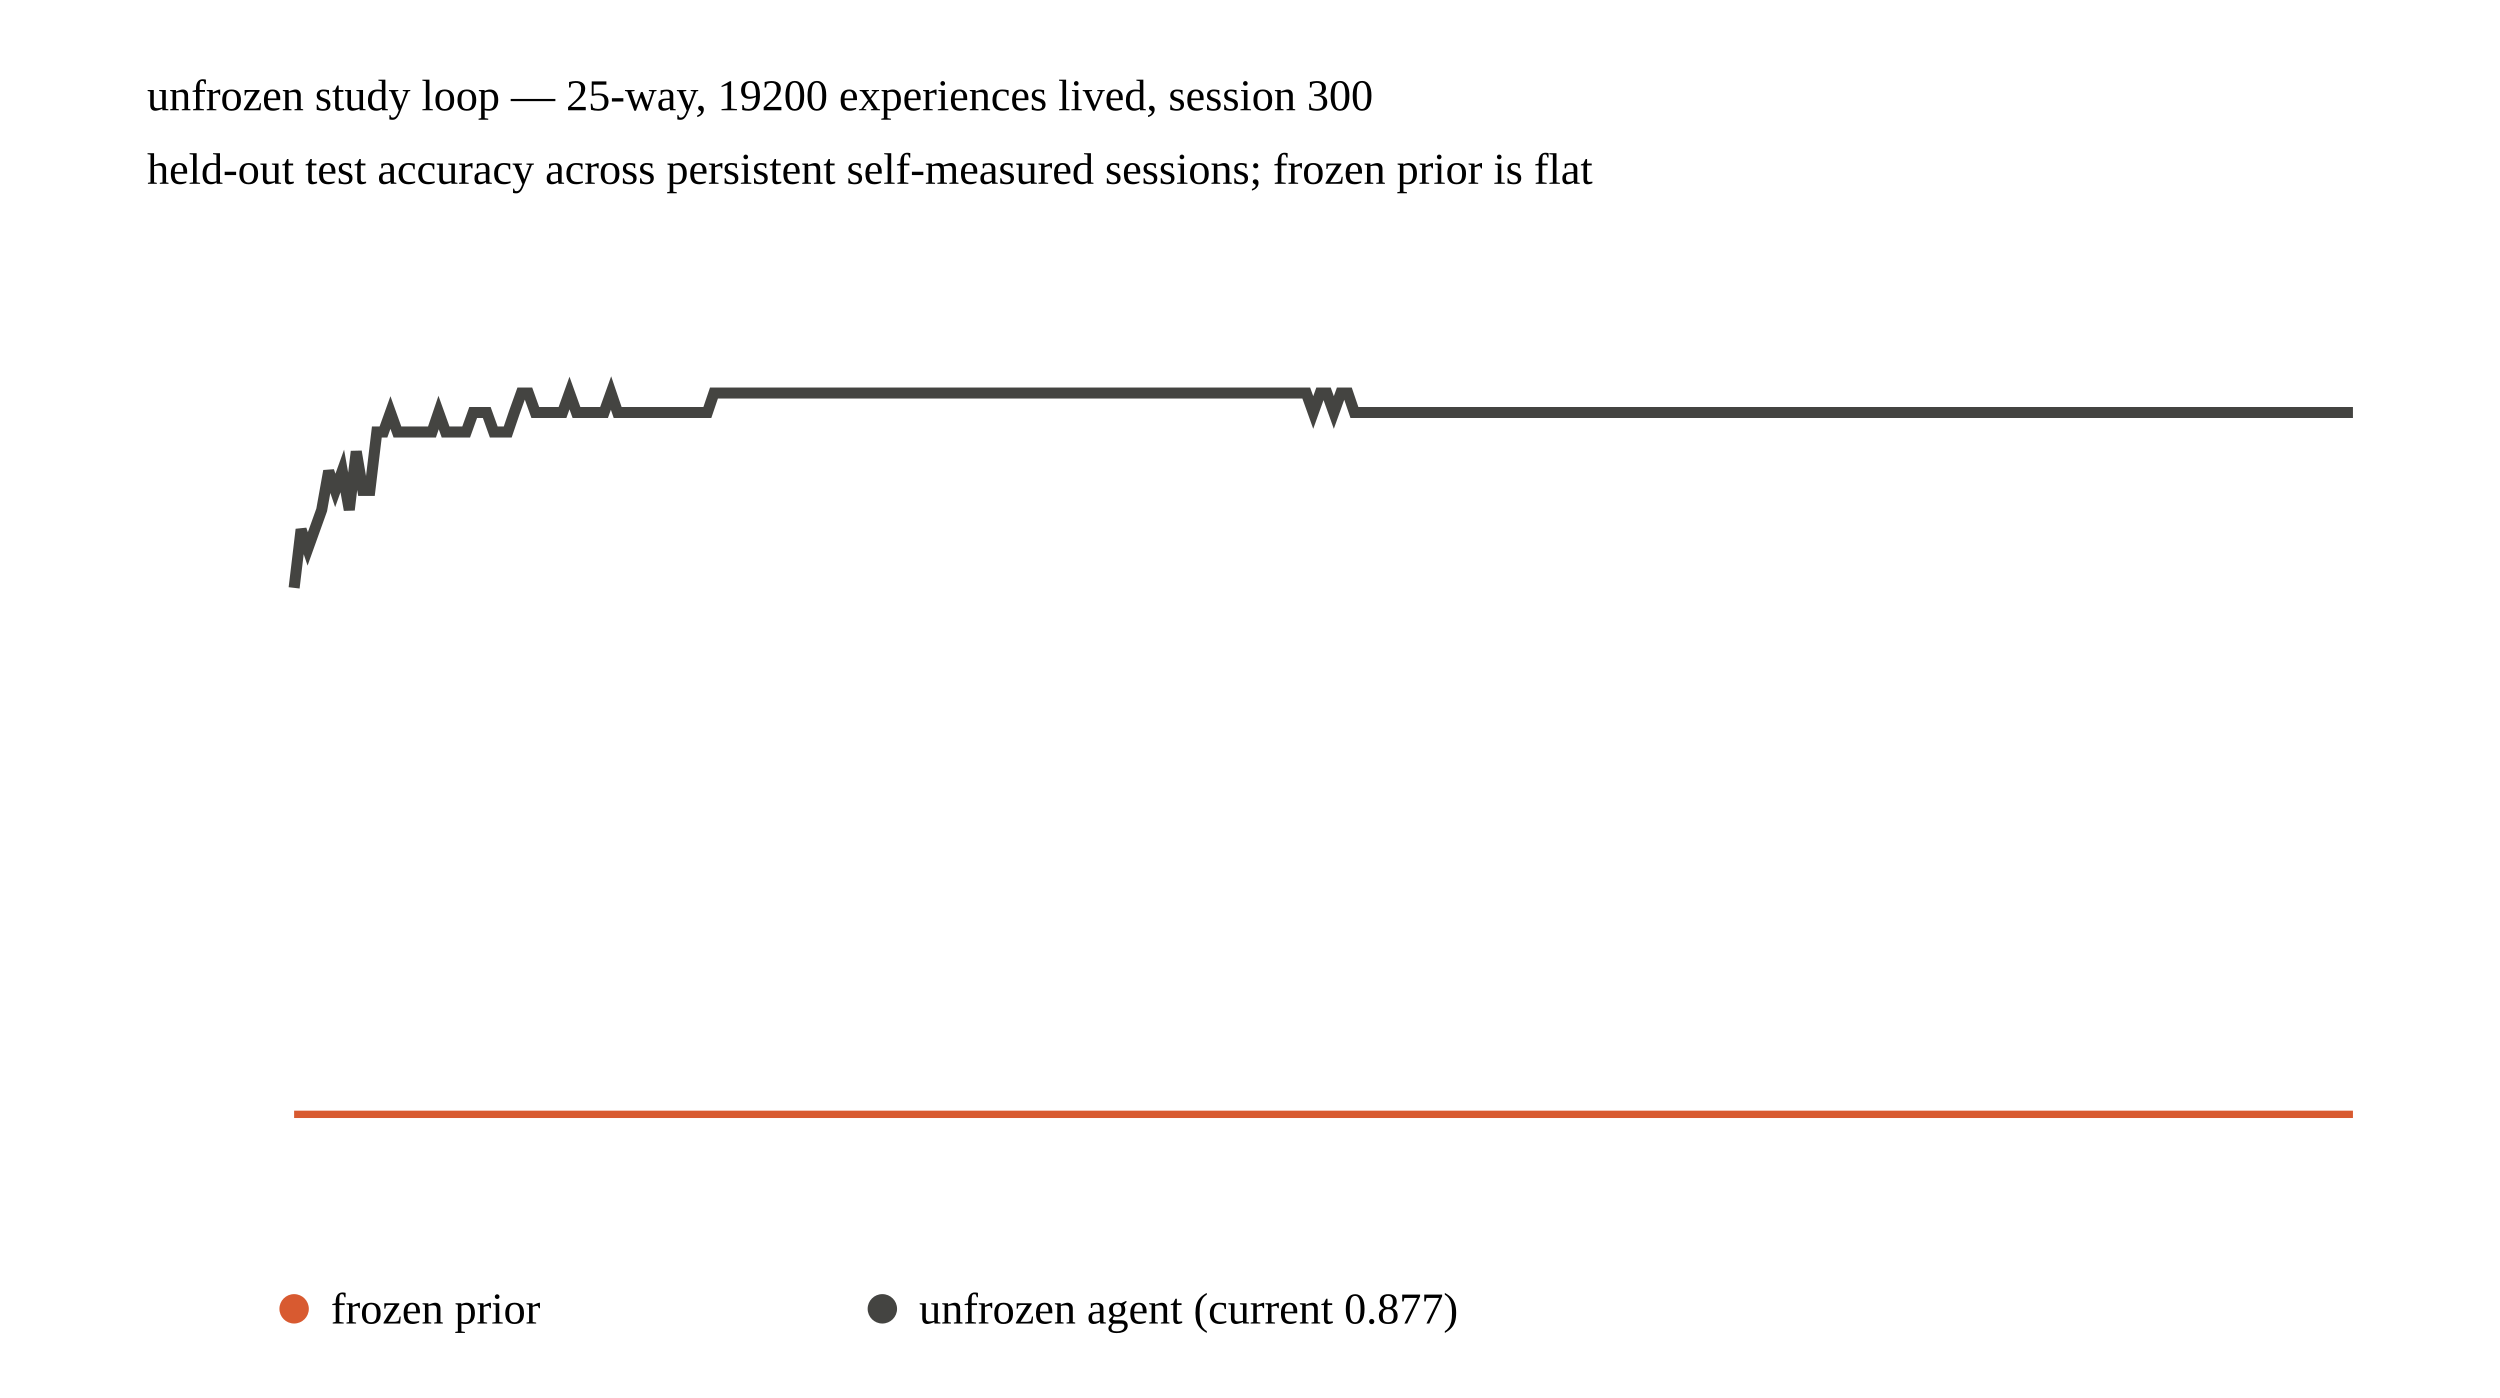
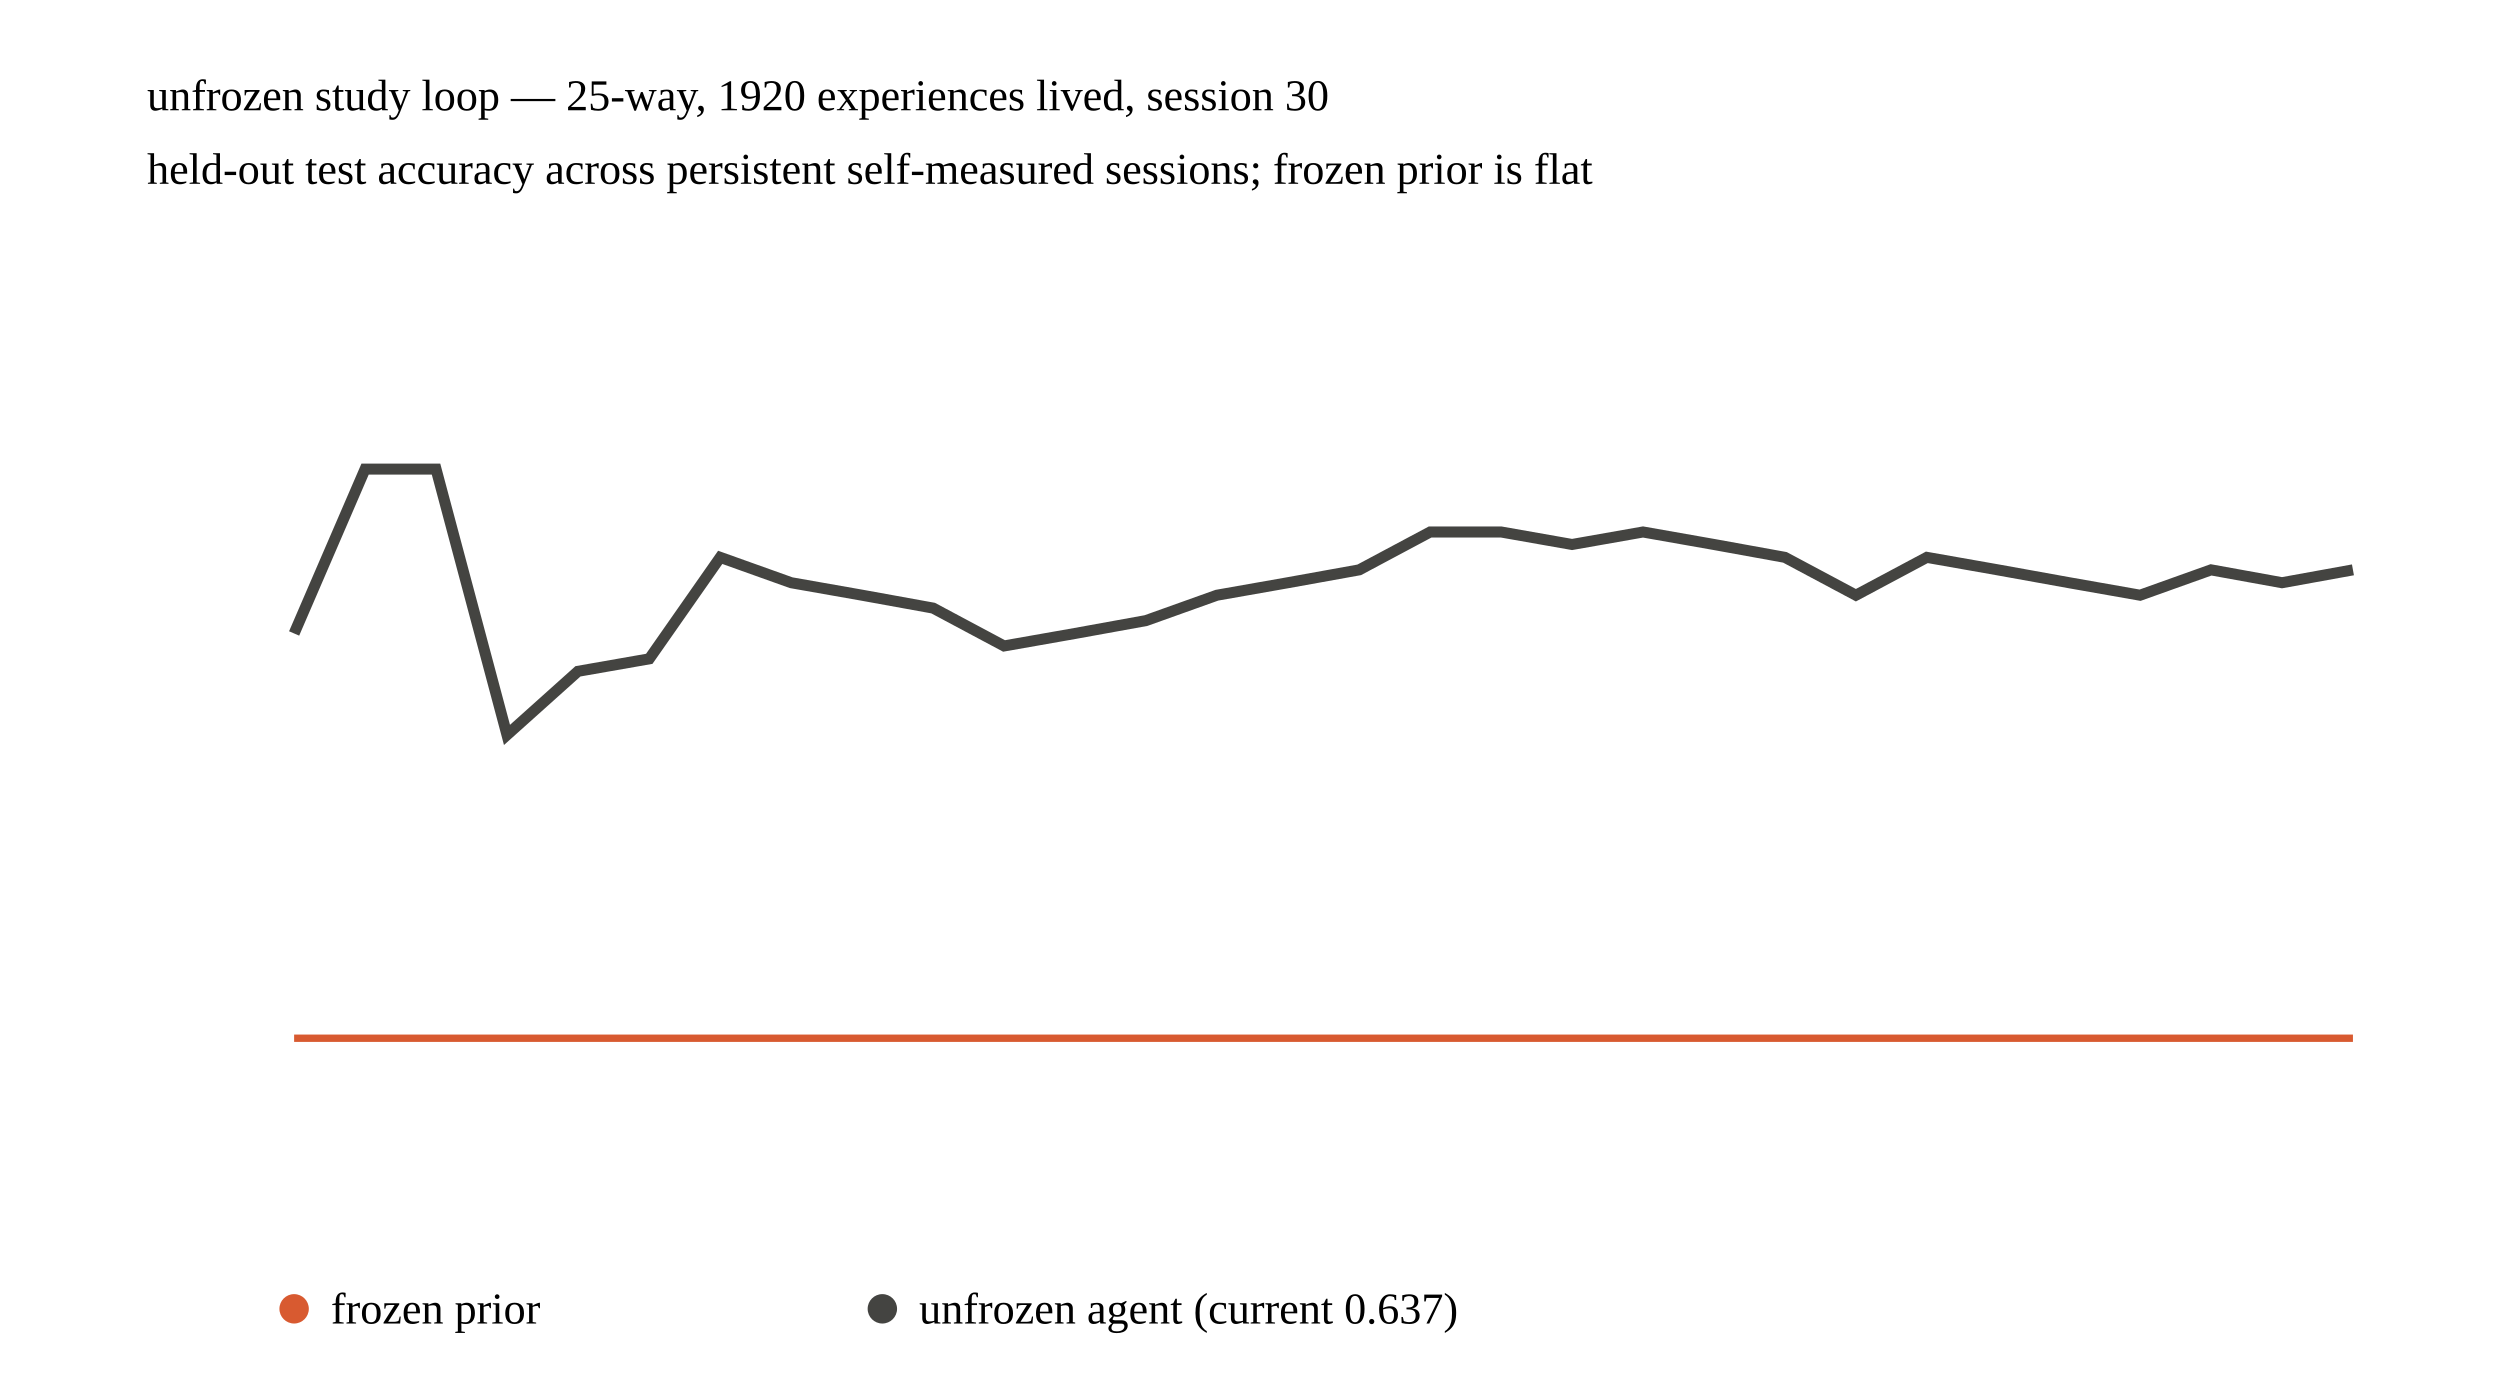
<svg xmlns="http://www.w3.org/2000/svg" width="100%" viewBox="0 0 680 380" role="img">
-   <text x="40" y="30" class="th">unfrozen study loop — 25-way, 19200 experiences lived, session 300</text>
+   <text x="40" y="30" class="th">unfrozen study loop — 25-way, 1920 experiences lived, session 30</text>
  <text x="40" y="50" class="ts">held-out test accuracy across persistent self-measured sessions; frozen prior is flat</text>
-   <polyline points="80.0,303.1 81.9,303.1 83.7,303.1 85.6,303.1 87.5,303.1 89.4,303.1 91.2,303.1 93.1,303.1 95.0,303.1 96.9,303.1 98.7,303.1 100.6,303.1 102.5,303.1 104.3,303.1 106.2,303.1 108.1,303.1 110.0,303.1 111.8,303.1 113.7,303.1 115.6,303.1 117.5,303.1 119.3,303.1 121.2,303.1 123.1,303.1 124.9,303.1 126.8,303.1 128.7,303.1 130.6,303.1 132.4,303.1 134.3,303.1 136.2,303.1 138.1,303.1 139.9,303.1 141.8,303.1 143.7,303.1 145.6,303.1 147.4,303.1 149.3,303.1 151.2,303.1 153.0,303.1 154.9,303.1 156.8,303.1 158.7,303.1 160.5,303.1 162.4,303.1 164.3,303.1 166.2,303.1 168.0,303.1 169.9,303.1 171.8,303.1 173.6,303.1 175.5,303.1 177.4,303.1 179.3,303.1 181.1,303.1 183.0,303.1 184.9,303.1 186.8,303.1 188.6,303.1 190.5,303.1 192.4,303.1 194.2,303.1 196.1,303.1 198.0,303.1 199.9,303.1 201.7,303.1 203.6,303.1 205.5,303.1 207.4,303.1 209.2,303.1 211.1,303.1 213.0,303.1 214.8,303.1 216.7,303.1 218.6,303.1 220.5,303.1 222.3,303.1 224.2,303.1 226.1,303.1 228.0,303.1 229.8,303.1 231.7,303.1 233.6,303.1 235.5,303.1 237.3,303.1 239.2,303.1 241.1,303.1 242.9,303.1 244.8,303.1 246.7,303.1 248.6,303.1 250.4,303.1 252.3,303.1 254.2,303.1 256.1,303.1 257.9,303.1 259.8,303.1 261.7,303.1 263.5,303.1 265.4,303.1 267.3,303.1 269.2,303.1 271.0,303.1 272.9,303.1 274.8,303.1 276.7,303.1 278.5,303.1 280.4,303.1 282.3,303.1 284.1,303.1 286.0,303.1 287.9,303.1 289.8,303.1 291.6,303.1 293.5,303.1 295.4,303.1 297.3,303.1 299.1,303.1 301.0,303.1 302.9,303.1 304.7,303.1 306.6,303.1 308.5,303.1 310.4,303.1 312.2,303.1 314.1,303.1 316.0,303.1 317.9,303.1 319.7,303.1 321.6,303.1 323.5,303.1 325.4,303.1 327.2,303.1 329.1,303.1 331.0,303.1 332.8,303.1 334.7,303.1 336.6,303.1 338.5,303.1 340.3,303.1 342.2,303.1 344.1,303.1 346.0,303.1 347.8,303.1 349.7,303.1 351.6,303.1 353.4,303.1 355.3,303.1 357.2,303.1 359.1,303.1 360.9,303.1 362.8,303.1 364.7,303.1 366.6,303.1 368.4,303.1 370.3,303.1 372.2,303.1 374.0,303.1 375.9,303.1 377.8,303.1 379.7,303.1 381.5,303.1 383.4,303.1 385.3,303.1 387.2,303.1 389.0,303.1 390.9,303.1 392.8,303.1 394.6,303.1 396.5,303.1 398.4,303.1 400.3,303.1 402.1,303.1 404.0,303.1 405.9,303.1 407.8,303.1 409.6,303.1 411.5,303.1 413.4,303.1 415.3,303.1 417.1,303.1 419.0,303.1 420.9,303.1 422.7,303.1 424.6,303.1 426.5,303.1 428.4,303.1 430.2,303.1 432.1,303.1 434.0,303.1 435.9,303.1 437.7,303.1 439.6,303.1 441.5,303.1 443.3,303.1 445.2,303.1 447.1,303.1 449.0,303.1 450.8,303.1 452.7,303.1 454.6,303.1 456.5,303.1 458.3,303.1 460.2,303.1 462.1,303.1 463.9,303.1 465.8,303.1 467.7,303.1 469.6,303.1 471.4,303.1 473.3,303.1 475.2,303.1 477.1,303.1 478.9,303.1 480.8,303.1 482.7,303.1 484.5,303.1 486.4,303.1 488.3,303.1 490.2,303.1 492.0,303.1 493.9,303.1 495.8,303.1 497.7,303.1 499.5,303.1 501.4,303.1 503.3,303.1 505.2,303.1 507.0,303.1 508.9,303.1 510.8,303.1 512.6,303.1 514.5,303.1 516.4,303.1 518.3,303.1 520.1,303.1 522.0,303.1 523.9,303.1 525.8,303.1 527.6,303.1 529.5,303.1 531.4,303.1 533.2,303.1 535.1,303.1 537.0,303.1 538.9,303.1 540.7,303.1 542.6,303.1 544.5,303.1 546.4,303.1 548.2,303.1 550.1,303.1 552.0,303.1 553.8,303.1 555.7,303.1 557.6,303.1 559.5,303.1 561.3,303.1 563.2,303.1 565.1,303.1 567.0,303.1 568.8,303.1 570.7,303.1 572.6,303.1 574.4,303.1 576.3,303.1 578.2,303.1 580.1,303.1 581.9,303.1 583.8,303.1 585.7,303.1 587.6,303.1 589.4,303.1 591.3,303.1 593.2,303.1 595.1,303.1 596.9,303.1 598.8,303.1 600.7,303.1 602.5,303.1 604.4,303.1 606.3,303.1 608.2,303.1 610.0,303.1 611.9,303.1 613.8,303.1 615.7,303.1 617.5,303.1 619.4,303.1 621.3,303.1 623.1,303.1 625.0,303.1 626.9,303.1 628.8,303.1 630.6,303.1 632.5,303.1 634.4,303.1 636.3,303.1 638.1,303.1 640.0,303.1" fill="none" stroke="#D85A30" stroke-width="2" />
-   <polyline points="80.0,159.9 81.9,144.0 83.7,149.3 85.6,144.0 87.5,138.7 89.4,128.1 91.2,133.4 93.1,128.1 95.0,138.7 96.9,122.8 98.7,133.4 100.6,133.4 102.5,117.5 104.3,117.5 106.2,112.2 108.1,117.5 110.0,117.5 111.8,117.5 113.7,117.5 115.6,117.5 117.5,117.5 119.3,112.2 121.2,117.5 123.1,117.5 124.9,117.5 126.8,117.5 128.7,112.2 130.6,112.2 132.4,112.2 134.3,117.5 136.2,117.5 138.1,117.5 139.9,112.2 141.8,106.9 143.7,106.9 145.6,112.2 147.4,112.2 149.3,112.2 151.2,112.2 153.0,112.2 154.9,106.9 156.8,112.2 158.7,112.2 160.5,112.2 162.4,112.2 164.3,112.2 166.2,106.9 168.0,112.2 169.9,112.2 171.8,112.2 173.6,112.2 175.5,112.2 177.4,112.2 179.3,112.2 181.1,112.2 183.0,112.2 184.9,112.2 186.8,112.2 188.6,112.2 190.5,112.2 192.4,112.2 194.2,106.9 196.1,106.9 198.0,106.9 199.9,106.9 201.7,106.9 203.6,106.9 205.5,106.9 207.4,106.9 209.2,106.9 211.1,106.9 213.0,106.9 214.8,106.9 216.7,106.9 218.6,106.9 220.5,106.9 222.3,106.9 224.2,106.9 226.1,106.9 228.0,106.9 229.8,106.9 231.7,106.9 233.6,106.9 235.5,106.9 237.3,106.9 239.2,106.9 241.1,106.9 242.9,106.9 244.8,106.9 246.7,106.9 248.6,106.9 250.4,106.9 252.3,106.9 254.2,106.9 256.1,106.9 257.9,106.9 259.8,106.9 261.7,106.9 263.5,106.9 265.4,106.9 267.3,106.9 269.2,106.9 271.0,106.9 272.9,106.9 274.8,106.9 276.7,106.9 278.5,106.9 280.4,106.9 282.3,106.9 284.1,106.9 286.0,106.9 287.9,106.9 289.8,106.9 291.6,106.9 293.5,106.9 295.4,106.9 297.3,106.9 299.1,106.9 301.0,106.9 302.9,106.9 304.7,106.9 306.6,106.9 308.5,106.9 310.4,106.9 312.2,106.9 314.1,106.9 316.0,106.9 317.9,106.9 319.7,106.9 321.6,106.9 323.5,106.9 325.4,106.9 327.2,106.9 329.1,106.9 331.0,106.9 332.8,106.9 334.7,106.9 336.6,106.9 338.5,106.9 340.3,106.9 342.2,106.9 344.1,106.9 346.0,106.9 347.8,106.9 349.7,106.9 351.6,106.9 353.4,106.9 355.3,106.9 357.2,112.2 359.1,106.9 360.9,106.9 362.8,112.2 364.7,106.9 366.6,106.9 368.4,112.2 370.3,112.2 372.2,112.2 374.0,112.2 375.9,112.2 377.8,112.2 379.7,112.2 381.5,112.2 383.4,112.2 385.3,112.2 387.2,112.2 389.0,112.2 390.9,112.2 392.8,112.2 394.6,112.2 396.5,112.2 398.4,112.2 400.3,112.2 402.1,112.2 404.0,112.2 405.9,112.2 407.8,112.2 409.6,112.2 411.5,112.2 413.4,112.2 415.3,112.2 417.1,112.2 419.0,112.2 420.9,112.2 422.7,112.2 424.6,112.2 426.5,112.2 428.4,112.2 430.2,112.2 432.1,112.2 434.0,112.2 435.9,112.2 437.7,112.2 439.6,112.2 441.5,112.2 443.3,112.2 445.2,112.2 447.1,112.2 449.0,112.2 450.8,112.2 452.7,112.2 454.6,112.2 456.5,112.2 458.3,112.2 460.2,112.2 462.1,112.2 463.9,112.2 465.8,112.2 467.7,112.2 469.6,112.2 471.4,112.2 473.3,112.2 475.2,112.2 477.1,112.2 478.9,112.2 480.8,112.2 482.7,112.2 484.5,112.2 486.4,112.2 488.3,112.2 490.2,112.2 492.0,112.2 493.9,112.2 495.8,112.2 497.7,112.2 499.5,112.2 501.4,112.2 503.3,112.2 505.2,112.2 507.0,112.2 508.9,112.2 510.8,112.2 512.6,112.2 514.5,112.2 516.4,112.2 518.3,112.2 520.1,112.2 522.0,112.2 523.9,112.2 525.8,112.2 527.6,112.2 529.5,112.2 531.4,112.2 533.2,112.2 535.1,112.2 537.0,112.2 538.9,112.2 540.7,112.2 542.6,112.2 544.5,112.2 546.4,112.2 548.2,112.2 550.1,112.2 552.0,112.2 553.8,112.2 555.7,112.2 557.6,112.2 559.5,112.2 561.3,112.2 563.2,112.2 565.1,112.2 567.0,112.2 568.8,112.2 570.7,112.2 572.6,112.2 574.4,112.2 576.3,112.2 578.2,112.2 580.1,112.2 581.9,112.2 583.8,112.2 585.7,112.2 587.6,112.2 589.4,112.2 591.3,112.2 593.2,112.2 595.1,112.2 596.9,112.2 598.8,112.2 600.7,112.2 602.5,112.2 604.4,112.2 606.3,112.2 608.2,112.2 610.0,112.2 611.9,112.2 613.8,112.2 615.7,112.2 617.5,112.2 619.4,112.2 621.3,112.2 623.1,112.2 625.0,112.2 626.9,112.2 628.8,112.2 630.6,112.2 632.5,112.2 634.4,112.2 636.3,112.2 638.1,112.2 640.0,112.2" fill="none" stroke="#444441" stroke-width="3" />
+   <polyline points="80.0,282.4 99.3,282.4 118.6,282.4 137.9,282.4 157.2,282.4 176.6,282.4 195.9,282.4 215.2,282.4 234.5,282.4 253.8,282.4 273.1,282.4 292.4,282.4 311.7,282.4 331.0,282.4 350.3,282.4 369.7,282.4 389.0,282.4 408.3,282.4 427.6,282.4 446.9,282.4 466.2,282.4 485.5,282.4 504.8,282.4 524.1,282.4 543.4,282.4 562.8,282.4 582.1,282.4 601.4,282.4 620.7,282.4 640.0,282.4" fill="none" stroke="#D85A30" stroke-width="2" />
+   <polyline points="80.0,172.3 99.3,127.6 118.6,127.6 137.9,199.9 157.2,182.6 176.6,179.2 195.9,151.6 215.2,158.5 234.5,161.9 253.8,165.4 273.1,175.7 292.4,172.3 311.7,168.8 331.0,161.9 350.3,158.5 369.7,155.0 389.0,144.7 408.3,144.7 427.6,148.1 446.9,144.7 466.2,148.1 485.5,151.6 504.8,161.9 524.1,151.6 543.4,155.0 562.8,158.5 582.1,161.9 601.4,155.0 620.7,158.5 640.0,155.0" fill="none" stroke="#444441" stroke-width="3" />
  <circle cx="80" cy="356" r="4" fill="#D85A30" />
  <text x="90" y="360" class="ts">frozen prior</text>
  <circle cx="240" cy="356" r="4" fill="#444441" />
-   <text x="250" y="360" class="ts">unfrozen agent (current 0.877)</text>
+   <text x="250" y="360" class="ts">unfrozen agent (current 0.637)</text>
</svg>
